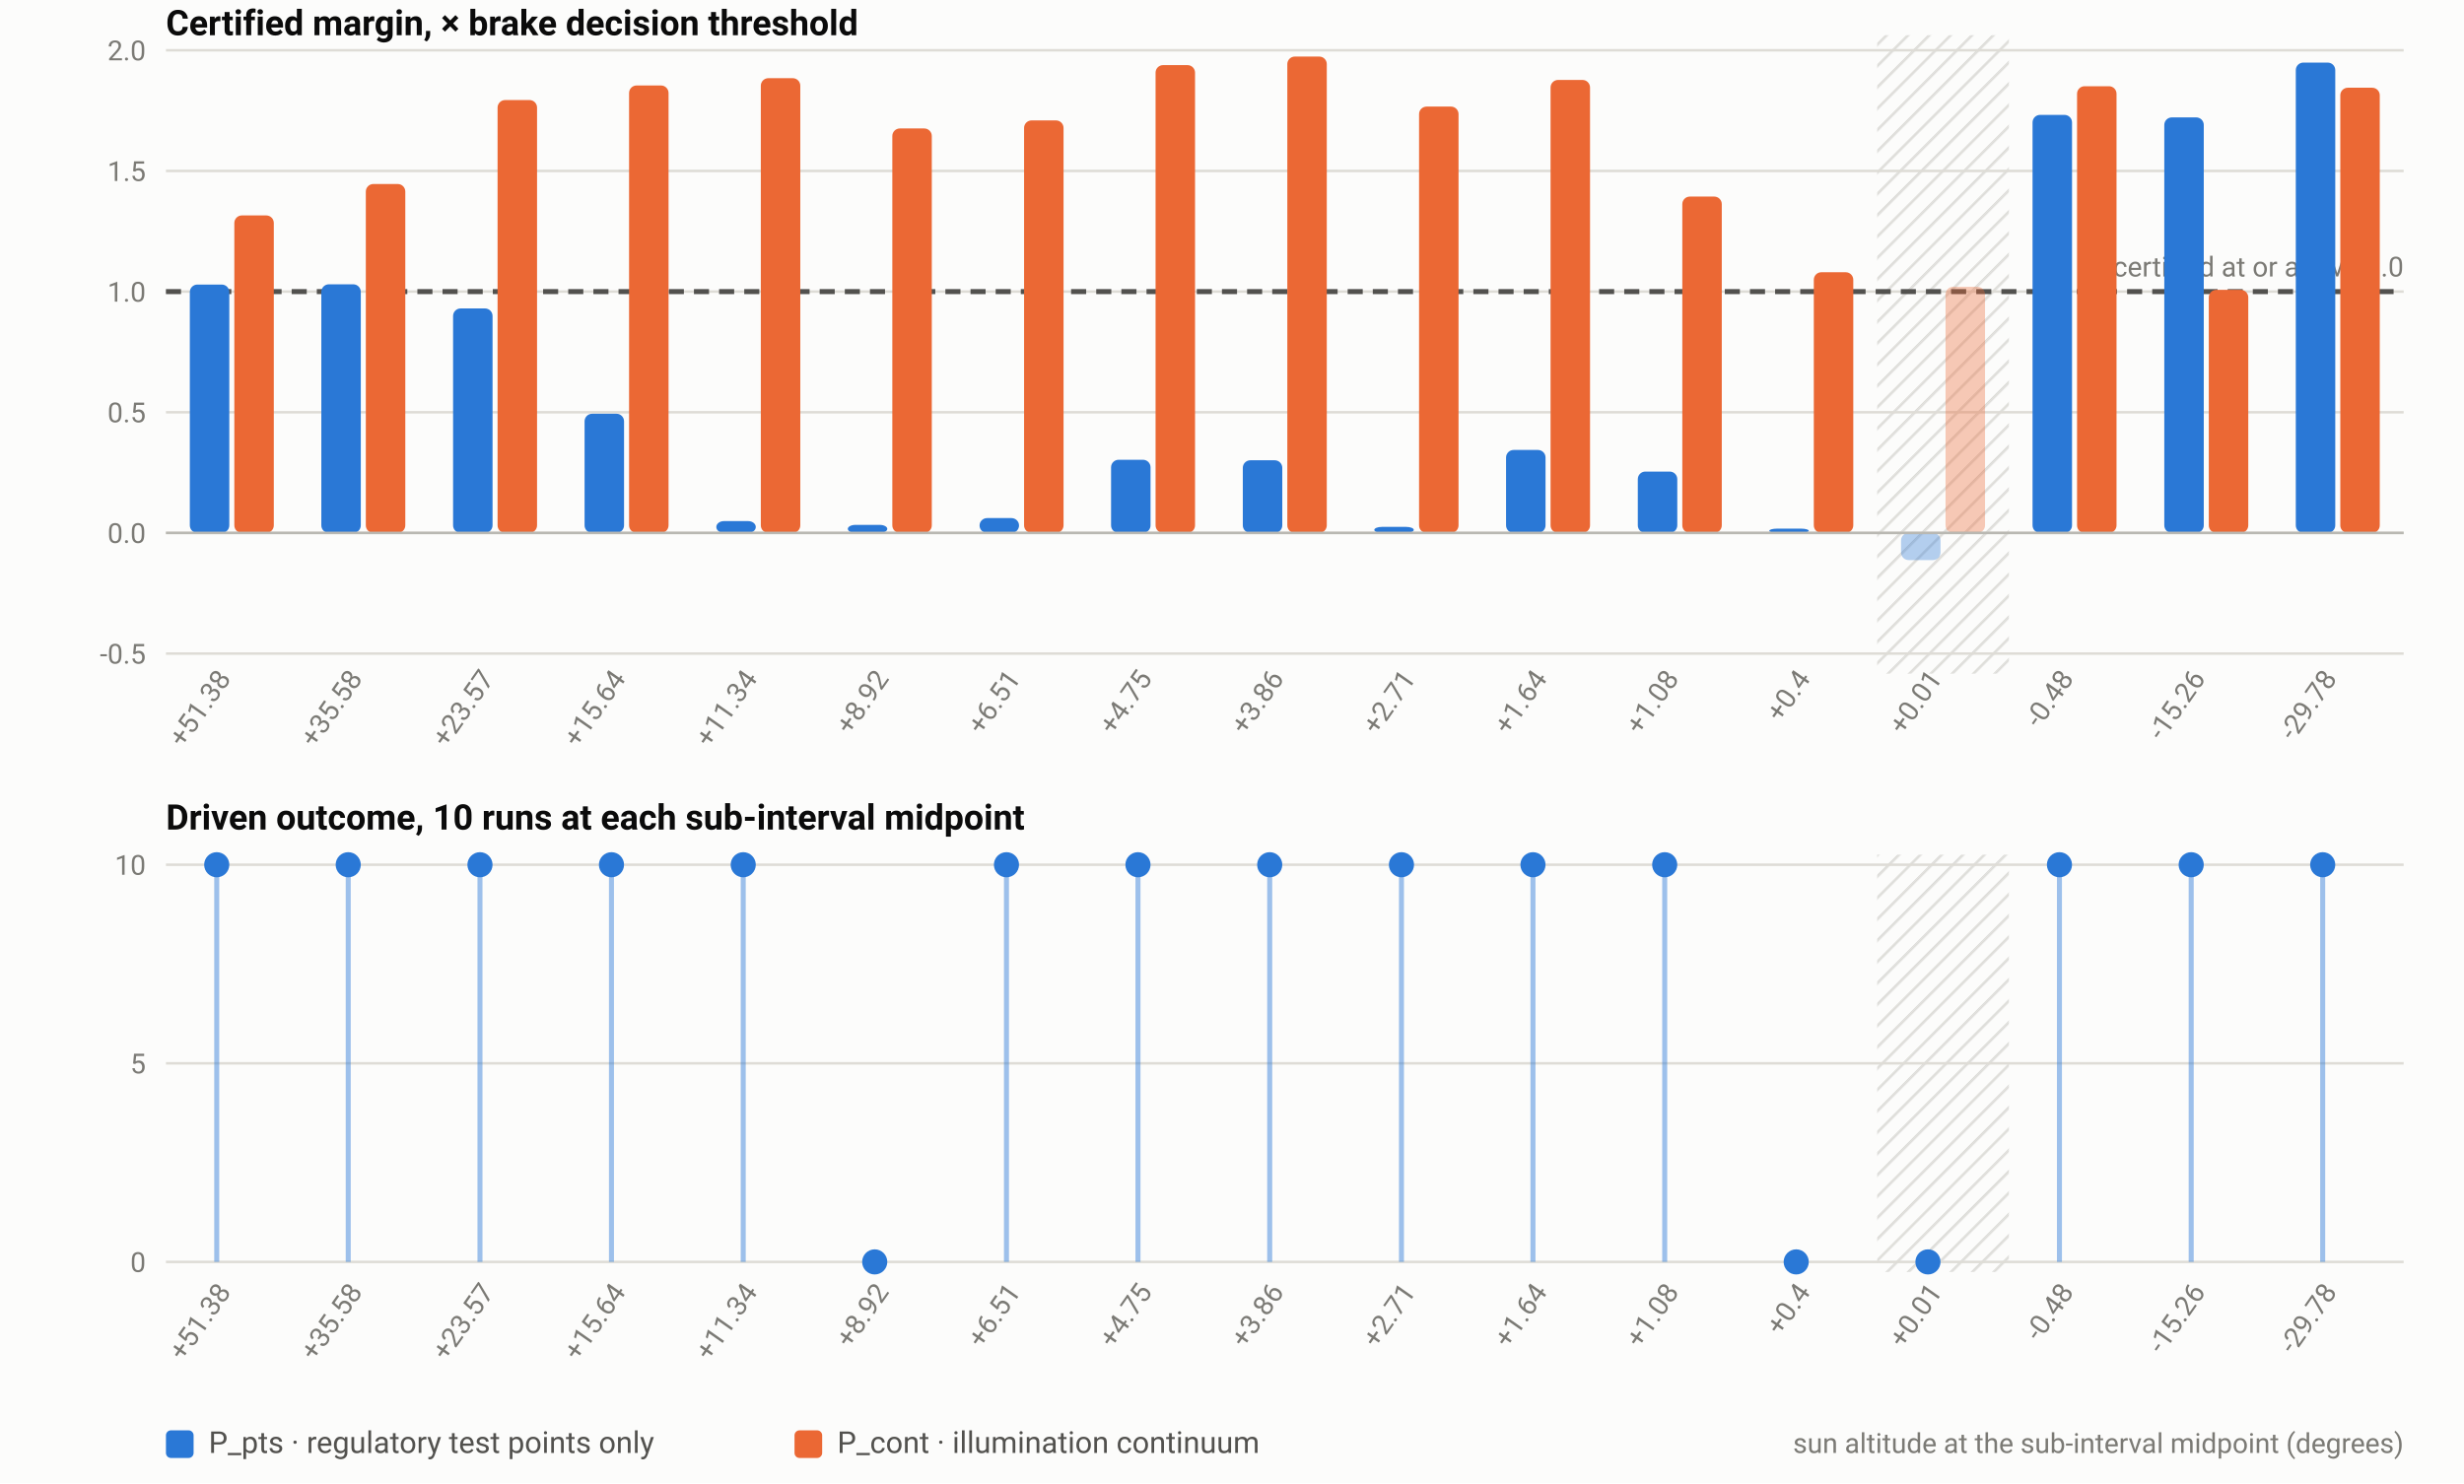
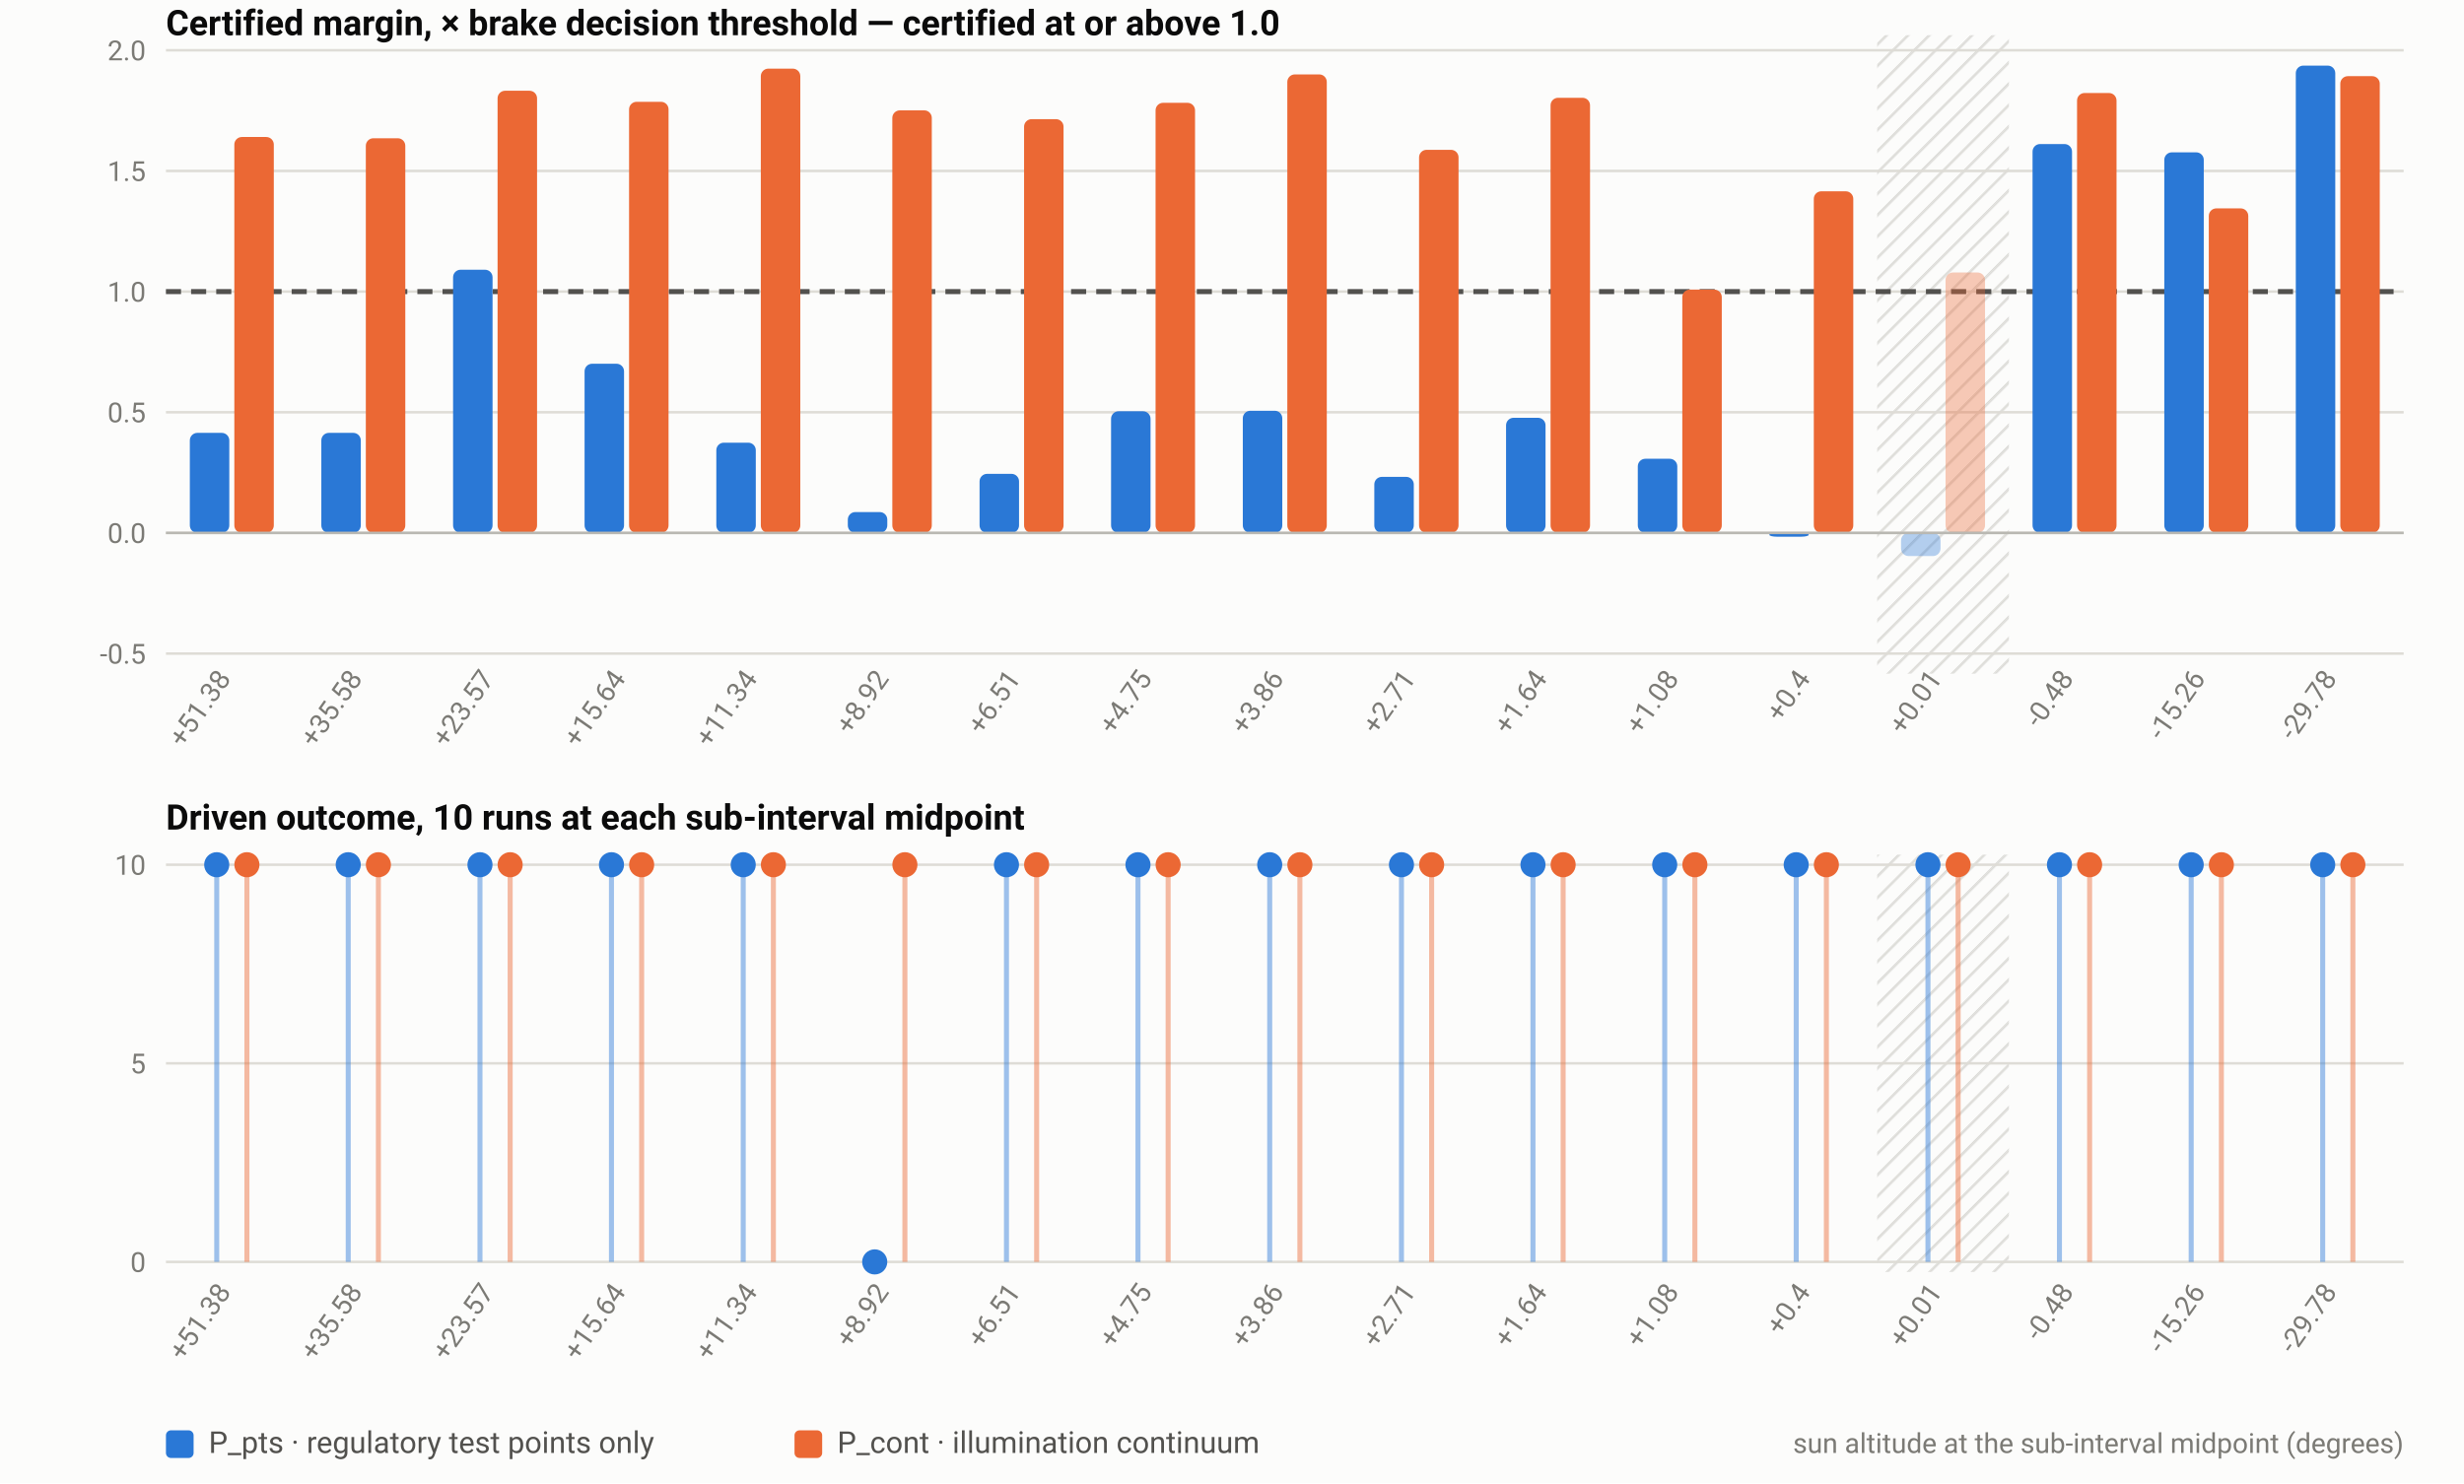
<svg xmlns="http://www.w3.org/2000/svg" viewBox="0 0 980 590" width="980" role="img" aria-label="Certified margin and driven outcome by sub-interval">
  <style>text{font:12px system-ui,-apple-system,"Segoe UI",Roboto,sans-serif;fill:#52514e}.t{font-size:14px;font-weight:600;fill:#0b0b0b}.s{font-size:11px;fill:#7b7a75}.v{font-size:11px;font-weight:600;fill:#0b0b0b}</style>
  <defs>
    <pattern id="unc" width="6" height="6" patternUnits="userSpaceOnUse" patternTransform="rotate(45)">
      <line x1="0" y1="0" x2="0" y2="6" stroke="#b9b8b2" stroke-width="2" />
    </pattern>
  </defs>
  <rect class="bg" width="980" height="590" fill="#fcfcfb" />
  <rect x="746.6" y="14" width="52.4" height="254.0" fill="url(#unc)" opacity="0.5" />
  <rect x="746.6" y="340.0" width="52.4" height="166.0" fill="url(#unc)" opacity="0.5" />
-   <text class="t" x="66" y="14">Certified margin, × brake decision threshold</text>
+   <text class="t" x="66" y="14">Certified margin, × brake decision threshold — certified at or above 1.0</text>
  <line class="gr" x1="66" x2="956" y1="260.0" y2="260.0" stroke="#dedcd6" stroke-width="1" />
  <text class="s" x="58" y="264.0" text-anchor="end">-0.5</text>
  <line class="gr" x1="66" x2="956" y1="212.0" y2="212.0" stroke="#dedcd6" stroke-width="1" />
  <text class="s" x="58" y="216.0" text-anchor="end">0.0</text>
  <line class="gr" x1="66" x2="956" y1="164.0" y2="164.0" stroke="#dedcd6" stroke-width="1" />
  <text class="s" x="58" y="168.0" text-anchor="end">0.5</text>
  <line class="gr" x1="66" x2="956" y1="116.0" y2="116.0" stroke="#dedcd6" stroke-width="1" />
  <text class="s" x="58" y="120.0" text-anchor="end">1.0</text>
  <line class="gr" x1="66" x2="956" y1="68.0" y2="68.0" stroke="#dedcd6" stroke-width="1" />
  <text class="s" x="58" y="72.0" text-anchor="end">1.5</text>
  <line class="gr" x1="66" x2="956" y1="20.0" y2="20.0" stroke="#dedcd6" stroke-width="1" />
  <text class="s" x="58" y="24.0" text-anchor="end">2.0</text>
  <line x1="66" x2="956" y1="116.0" y2="116.0" stroke="#52514e" stroke-width="2" stroke-dasharray="6 4" />
-   <text class="s" x="956" y="110.0" text-anchor="end">certified at or above 1.0</text>
-   <rect x="75.5" y="113.2" width="15.7" height="98.8" rx="3" fill="#2a78d6" opacity="1" />
-   <rect x="93.2" y="85.7" width="15.7" height="126.3" rx="3" fill="#eb6834" opacity="1" />
+   <rect x="75.5" y="172.2" width="15.7" height="39.8" rx="3" fill="#2a78d6" opacity="1" />
+   <rect x="93.2" y="54.5" width="15.7" height="157.5" rx="3" fill="#eb6834" opacity="1" />
  <text class="s" x="92.2" y="270.0" text-anchor="end" transform="rotate(-55 92.2 270.0)">+51.38</text>
-   <rect x="127.8" y="113.1" width="15.7" height="98.9" rx="3" fill="#2a78d6" opacity="1" />
-   <rect x="145.5" y="73.2" width="15.7" height="138.8" rx="3" fill="#eb6834" opacity="1" />
+   <rect x="127.8" y="172.2" width="15.7" height="39.8" rx="3" fill="#2a78d6" opacity="1" />
+   <rect x="145.5" y="55.0" width="15.7" height="157.0" rx="3" fill="#eb6834" opacity="1" />
  <text class="s" x="144.5" y="270.0" text-anchor="end" transform="rotate(-55 144.5 270.0)">+35.58</text>
-   <rect x="180.2" y="122.7" width="15.7" height="89.3" rx="3" fill="#2a78d6" opacity="1" />
-   <rect x="197.9" y="39.8" width="15.7" height="172.2" rx="3" fill="#eb6834" opacity="1" />
+   <rect x="180.2" y="107.3" width="15.7" height="104.7" rx="3" fill="#2a78d6" opacity="1" />
+   <rect x="197.9" y="36.1" width="15.7" height="175.9" rx="3" fill="#eb6834" opacity="1" />
  <text class="s" x="196.9" y="270.0" text-anchor="end" transform="rotate(-55 196.9 270.0)">+23.57</text>
-   <rect x="232.5" y="164.6" width="15.7" height="47.4" rx="3" fill="#2a78d6" opacity="1" />
-   <rect x="250.2" y="34.0" width="15.7" height="178.0" rx="3" fill="#eb6834" opacity="1" />
+   <rect x="232.5" y="144.7" width="15.7" height="67.3" rx="3" fill="#2a78d6" opacity="1" />
+   <rect x="250.2" y="40.5" width="15.7" height="171.5" rx="3" fill="#eb6834" opacity="1" />
  <text class="s" x="249.2" y="270.0" text-anchor="end" transform="rotate(-55 249.2 270.0)">+15.64</text>
-   <rect x="284.9" y="207.3" width="15.7" height="4.7" rx="3" fill="#2a78d6" opacity="1" />
-   <rect x="302.6" y="31.1" width="15.7" height="180.9" rx="3" fill="#eb6834" opacity="1" />
+   <rect x="284.9" y="176.1" width="15.7" height="35.9" rx="3" fill="#2a78d6" opacity="1" />
+   <rect x="302.6" y="27.3" width="15.7" height="184.7" rx="3" fill="#eb6834" opacity="1" />
  <text class="s" x="301.6" y="270.0" text-anchor="end" transform="rotate(-55 301.6 270.0)">+11.34</text>
-   <rect x="337.2" y="208.8" width="15.7" height="3.2" rx="3" fill="#2a78d6" opacity="1" />
-   <rect x="354.9" y="51.1" width="15.7" height="160.9" rx="3" fill="#eb6834" opacity="1" />
+   <rect x="337.2" y="203.7" width="15.7" height="8.3" rx="3" fill="#2a78d6" opacity="1" />
+   <rect x="354.9" y="43.9" width="15.7" height="168.1" rx="3" fill="#eb6834" opacity="1" />
  <text class="s" x="353.9" y="270.0" text-anchor="end" transform="rotate(-55 353.9 270.0)">+8.92</text>
-   <rect x="389.6" y="206.1" width="15.7" height="5.9" rx="3" fill="#2a78d6" opacity="1" />
-   <rect x="407.3" y="47.9" width="15.7" height="164.1" rx="3" fill="#eb6834" opacity="1" />
+   <rect x="389.6" y="188.5" width="15.7" height="23.5" rx="3" fill="#2a78d6" opacity="1" />
+   <rect x="407.3" y="47.4" width="15.7" height="164.6" rx="3" fill="#eb6834" opacity="1" />
  <text class="s" x="406.3" y="270.0" text-anchor="end" transform="rotate(-55 406.3 270.0)">+6.51</text>
-   <rect x="441.9" y="182.9" width="15.7" height="29.1" rx="3" fill="#2a78d6" opacity="1" />
-   <rect x="459.6" y="25.9" width="15.7" height="186.1" rx="3" fill="#eb6834" opacity="1" />
+   <rect x="441.9" y="163.6" width="15.7" height="48.4" rx="3" fill="#2a78d6" opacity="1" />
+   <rect x="459.6" y="40.9" width="15.7" height="171.1" rx="3" fill="#eb6834" opacity="1" />
  <text class="s" x="458.6" y="270.0" text-anchor="end" transform="rotate(-55 458.6 270.0)">+4.75</text>
-   <rect x="494.3" y="183.1" width="15.7" height="28.9" rx="3" fill="#2a78d6" opacity="1" />
-   <rect x="512.0" y="22.5" width="15.7" height="189.5" rx="3" fill="#eb6834" opacity="1" />
+   <rect x="494.3" y="163.4" width="15.7" height="48.6" rx="3" fill="#2a78d6" opacity="1" />
+   <rect x="512.0" y="29.6" width="15.7" height="182.4" rx="3" fill="#eb6834" opacity="1" />
  <text class="s" x="511.0" y="270.0" text-anchor="end" transform="rotate(-55 511.0 270.0)">+3.86</text>
-   <rect x="546.6" y="209.6" width="15.7" height="2.4" rx="3" fill="#2a78d6" opacity="1" />
-   <rect x="564.4" y="42.4" width="15.7" height="169.6" rx="3" fill="#eb6834" opacity="1" />
+   <rect x="546.6" y="189.7" width="15.7" height="22.3" rx="3" fill="#2a78d6" opacity="1" />
+   <rect x="564.4" y="59.6" width="15.7" height="152.4" rx="3" fill="#eb6834" opacity="1" />
  <text class="s" x="563.4" y="270.0" text-anchor="end" transform="rotate(-55 563.4 270.0)">+2.71</text>
-   <rect x="599.0" y="179.0" width="15.7" height="33.0" rx="3" fill="#2a78d6" opacity="1" />
-   <rect x="616.7" y="31.8" width="15.7" height="180.2" rx="3" fill="#eb6834" opacity="1" />
+   <rect x="599.0" y="166.2" width="15.7" height="45.8" rx="3" fill="#2a78d6" opacity="1" />
+   <rect x="616.7" y="38.9" width="15.7" height="173.1" rx="3" fill="#eb6834" opacity="1" />
  <text class="s" x="615.7" y="270.0" text-anchor="end" transform="rotate(-55 615.7 270.0)">+1.64</text>
-   <rect x="651.4" y="187.6" width="15.7" height="24.4" rx="3" fill="#2a78d6" opacity="1" />
-   <rect x="669.1" y="78.2" width="15.7" height="133.8" rx="3" fill="#eb6834" opacity="1" />
+   <rect x="651.4" y="182.5" width="15.7" height="29.5" rx="3" fill="#2a78d6" opacity="1" />
+   <rect x="669.1" y="115.2" width="15.7" height="96.8" rx="3" fill="#eb6834" opacity="1" />
  <text class="s" x="668.1" y="270.0" text-anchor="end" transform="rotate(-55 668.1 270.0)">+1.08</text>
-   <rect x="703.7" y="210.3" width="15.7" height="1.7" rx="3" fill="#2a78d6" opacity="1" />
-   <rect x="721.4" y="108.3" width="15.7" height="103.7" rx="3" fill="#eb6834" opacity="1" />
+   <rect x="703.7" y="212.0" width="15.7" height="1.5" rx="3" fill="#2a78d6" opacity="1" />
+   <rect x="721.4" y="76.1" width="15.7" height="135.9" rx="3" fill="#eb6834" opacity="1" />
  <text class="s" x="720.4" y="270.0" text-anchor="end" transform="rotate(-55 720.4 270.0)">+0.4</text>
-   <rect x="756.1" y="212.0" width="15.7" height="10.8" rx="3" fill="#2a78d6" opacity="0.35" />
-   <rect x="773.8" y="114.1" width="15.7" height="97.9" rx="3" fill="#eb6834" opacity="0.35" />
+   <rect x="756.1" y="212.0" width="15.7" height="9.2" rx="3" fill="#2a78d6" opacity="0.35" />
+   <rect x="773.8" y="108.4" width="15.7" height="103.6" rx="3" fill="#eb6834" opacity="0.35" />
  <text class="s" x="772.8" y="270.0" text-anchor="end" transform="rotate(-55 772.8 270.0)">+0.01</text>
-   <rect x="808.4" y="45.7" width="15.7" height="166.3" rx="3" fill="#2a78d6" opacity="1" />
-   <rect x="826.1" y="34.3" width="15.7" height="177.7" rx="3" fill="#eb6834" opacity="1" />
+   <rect x="808.4" y="57.3" width="15.7" height="154.7" rx="3" fill="#2a78d6" opacity="1" />
+   <rect x="826.1" y="37.0" width="15.7" height="175.0" rx="3" fill="#eb6834" opacity="1" />
  <text class="s" x="825.1" y="270.0" text-anchor="end" transform="rotate(-55 825.1 270.0)">-0.48</text>
-   <rect x="860.8" y="46.7" width="15.7" height="165.3" rx="3" fill="#2a78d6" opacity="1" />
-   <rect x="878.5" y="115.3" width="15.7" height="96.7" rx="3" fill="#eb6834" opacity="1" />
+   <rect x="860.8" y="60.6" width="15.7" height="151.4" rx="3" fill="#2a78d6" opacity="1" />
+   <rect x="878.5" y="82.9" width="15.7" height="129.1" rx="3" fill="#eb6834" opacity="1" />
  <text class="s" x="877.5" y="270.0" text-anchor="end" transform="rotate(-55 877.5 270.0)">-15.26</text>
-   <rect x="913.1" y="24.9" width="15.7" height="187.1" rx="3" fill="#2a78d6" opacity="1" />
-   <rect x="930.8" y="34.9" width="15.7" height="177.1" rx="3" fill="#eb6834" opacity="1" />
+   <rect x="913.1" y="26.1" width="15.7" height="185.9" rx="3" fill="#2a78d6" opacity="1" />
+   <rect x="930.8" y="30.3" width="15.7" height="181.7" rx="3" fill="#eb6834" opacity="1" />
  <text class="s" x="929.8" y="270.0" text-anchor="end" transform="rotate(-55 929.8 270.0)">-29.78</text>
  <line class="gr" x1="66" x2="956" y1="212.0" y2="212.0" stroke="#b9b8b2" stroke-width="1" />
  <text class="t" x="66" y="330.0">Driven outcome, 10 runs at each sub-interval midpoint</text>
  <line class="gr" x1="66" x2="956" y1="502.0" y2="502.0" stroke="#dedcd6" stroke-width="1" />
  <text class="s" x="58" y="506.0" text-anchor="end">0</text>
  <line class="gr" x1="66" x2="956" y1="423.0" y2="423.0" stroke="#dedcd6" stroke-width="1" />
  <text class="s" x="58" y="427.0" text-anchor="end">5</text>
  <line class="gr" x1="66" x2="956" y1="344.0" y2="344.0" stroke="#dedcd6" stroke-width="1" />
  <text class="s" x="58" y="348.0" text-anchor="end">10</text>
  <line x1="86.2" x2="86.2" y1="502.0" y2="344.0" stroke="#2a78d6" stroke-width="2" opacity="0.45" />
  <circle cx="86.2" cy="344.0" r="5" fill="#2a78d6" />
+   <line x1="98.2" x2="98.2" y1="502.0" y2="344.0" stroke="#eb6834" stroke-width="2" opacity="0.45" />
+   <circle cx="98.2" cy="344.0" r="5" fill="#eb6834" />
  <text class="s" x="92.2" y="514.0" text-anchor="end" transform="rotate(-55 92.2 514.0)">+51.38</text>
  <line x1="138.5" x2="138.5" y1="502.0" y2="344.0" stroke="#2a78d6" stroke-width="2" opacity="0.45" />
  <circle cx="138.5" cy="344.0" r="5" fill="#2a78d6" />
+   <line x1="150.5" x2="150.5" y1="502.0" y2="344.0" stroke="#eb6834" stroke-width="2" opacity="0.45" />
+   <circle cx="150.5" cy="344.0" r="5" fill="#eb6834" />
  <text class="s" x="144.5" y="514.0" text-anchor="end" transform="rotate(-55 144.5 514.0)">+35.58</text>
  <line x1="190.9" x2="190.9" y1="502.0" y2="344.0" stroke="#2a78d6" stroke-width="2" opacity="0.45" />
  <circle cx="190.9" cy="344.0" r="5" fill="#2a78d6" />
+   <line x1="202.9" x2="202.9" y1="502.0" y2="344.0" stroke="#eb6834" stroke-width="2" opacity="0.45" />
+   <circle cx="202.9" cy="344.0" r="5" fill="#eb6834" />
  <text class="s" x="196.9" y="514.0" text-anchor="end" transform="rotate(-55 196.9 514.0)">+23.57</text>
  <line x1="243.2" x2="243.2" y1="502.0" y2="344.0" stroke="#2a78d6" stroke-width="2" opacity="0.45" />
  <circle cx="243.2" cy="344.0" r="5" fill="#2a78d6" />
+   <line x1="255.2" x2="255.2" y1="502.0" y2="344.0" stroke="#eb6834" stroke-width="2" opacity="0.45" />
+   <circle cx="255.2" cy="344.0" r="5" fill="#eb6834" />
  <text class="s" x="249.2" y="514.0" text-anchor="end" transform="rotate(-55 249.2 514.0)">+15.64</text>
  <line x1="295.6" x2="295.6" y1="502.0" y2="344.0" stroke="#2a78d6" stroke-width="2" opacity="0.45" />
  <circle cx="295.6" cy="344.0" r="5" fill="#2a78d6" />
+   <line x1="307.6" x2="307.6" y1="502.0" y2="344.0" stroke="#eb6834" stroke-width="2" opacity="0.45" />
+   <circle cx="307.6" cy="344.0" r="5" fill="#eb6834" />
  <text class="s" x="301.6" y="514.0" text-anchor="end" transform="rotate(-55 301.6 514.0)">+11.34</text>
  <line x1="347.9" x2="347.9" y1="502.0" y2="502.0" stroke="#2a78d6" stroke-width="2" opacity="0.45" />
  <circle cx="347.9" cy="502.0" r="5" fill="#2a78d6" />
+   <line x1="359.9" x2="359.9" y1="502.0" y2="344.0" stroke="#eb6834" stroke-width="2" opacity="0.45" />
+   <circle cx="359.9" cy="344.0" r="5" fill="#eb6834" />
  <text class="s" x="353.9" y="514.0" text-anchor="end" transform="rotate(-55 353.9 514.0)">+8.92</text>
  <line x1="400.3" x2="400.3" y1="502.0" y2="344.0" stroke="#2a78d6" stroke-width="2" opacity="0.45" />
  <circle cx="400.3" cy="344.0" r="5" fill="#2a78d6" />
+   <line x1="412.3" x2="412.3" y1="502.0" y2="344.0" stroke="#eb6834" stroke-width="2" opacity="0.45" />
+   <circle cx="412.3" cy="344.0" r="5" fill="#eb6834" />
  <text class="s" x="406.3" y="514.0" text-anchor="end" transform="rotate(-55 406.3 514.0)">+6.51</text>
  <line x1="452.6" x2="452.6" y1="502.0" y2="344.0" stroke="#2a78d6" stroke-width="2" opacity="0.45" />
  <circle cx="452.6" cy="344.0" r="5" fill="#2a78d6" />
+   <line x1="464.6" x2="464.6" y1="502.0" y2="344.0" stroke="#eb6834" stroke-width="2" opacity="0.45" />
+   <circle cx="464.6" cy="344.0" r="5" fill="#eb6834" />
  <text class="s" x="458.6" y="514.0" text-anchor="end" transform="rotate(-55 458.6 514.0)">+4.75</text>
  <line x1="505.0" x2="505.0" y1="502.0" y2="344.0" stroke="#2a78d6" stroke-width="2" opacity="0.45" />
  <circle cx="505.0" cy="344.0" r="5" fill="#2a78d6" />
+   <line x1="517.0" x2="517.0" y1="502.0" y2="344.0" stroke="#eb6834" stroke-width="2" opacity="0.45" />
+   <circle cx="517.0" cy="344.0" r="5" fill="#eb6834" />
  <text class="s" x="511.0" y="514.0" text-anchor="end" transform="rotate(-55 511.0 514.0)">+3.86</text>
  <line x1="557.4" x2="557.4" y1="502.0" y2="344.0" stroke="#2a78d6" stroke-width="2" opacity="0.45" />
  <circle cx="557.4" cy="344.0" r="5" fill="#2a78d6" />
+   <line x1="569.4" x2="569.4" y1="502.0" y2="344.0" stroke="#eb6834" stroke-width="2" opacity="0.45" />
+   <circle cx="569.4" cy="344.0" r="5" fill="#eb6834" />
  <text class="s" x="563.4" y="514.0" text-anchor="end" transform="rotate(-55 563.4 514.0)">+2.71</text>
  <line x1="609.7" x2="609.7" y1="502.0" y2="344.0" stroke="#2a78d6" stroke-width="2" opacity="0.45" />
  <circle cx="609.7" cy="344.0" r="5" fill="#2a78d6" />
+   <line x1="621.7" x2="621.7" y1="502.0" y2="344.0" stroke="#eb6834" stroke-width="2" opacity="0.45" />
+   <circle cx="621.7" cy="344.0" r="5" fill="#eb6834" />
  <text class="s" x="615.7" y="514.0" text-anchor="end" transform="rotate(-55 615.7 514.0)">+1.64</text>
  <line x1="662.1" x2="662.1" y1="502.0" y2="344.0" stroke="#2a78d6" stroke-width="2" opacity="0.45" />
  <circle cx="662.1" cy="344.0" r="5" fill="#2a78d6" />
+   <line x1="674.1" x2="674.1" y1="502.0" y2="344.0" stroke="#eb6834" stroke-width="2" opacity="0.45" />
+   <circle cx="674.1" cy="344.0" r="5" fill="#eb6834" />
  <text class="s" x="668.1" y="514.0" text-anchor="end" transform="rotate(-55 668.1 514.0)">+1.08</text>
-   <line x1="714.4" x2="714.4" y1="502.0" y2="502.0" stroke="#2a78d6" stroke-width="2" opacity="0.45" />
-   <circle cx="714.4" cy="502.0" r="5" fill="#2a78d6" />
+   <line x1="714.4" x2="714.4" y1="502.0" y2="344.0" stroke="#2a78d6" stroke-width="2" opacity="0.45" />
+   <circle cx="714.4" cy="344.0" r="5" fill="#2a78d6" />
+   <line x1="726.4" x2="726.4" y1="502.0" y2="344.0" stroke="#eb6834" stroke-width="2" opacity="0.45" />
+   <circle cx="726.4" cy="344.0" r="5" fill="#eb6834" />
  <text class="s" x="720.4" y="514.0" text-anchor="end" transform="rotate(-55 720.4 514.0)">+0.4</text>
-   <line x1="766.8" x2="766.8" y1="502.0" y2="502.0" stroke="#2a78d6" stroke-width="2" opacity="0.45" />
-   <circle cx="766.8" cy="502.0" r="5" fill="#2a78d6" />
+   <line x1="766.8" x2="766.8" y1="502.0" y2="344.0" stroke="#2a78d6" stroke-width="2" opacity="0.45" />
+   <circle cx="766.8" cy="344.0" r="5" fill="#2a78d6" />
+   <line x1="778.8" x2="778.8" y1="502.0" y2="344.0" stroke="#eb6834" stroke-width="2" opacity="0.45" />
+   <circle cx="778.8" cy="344.0" r="5" fill="#eb6834" />
  <text class="s" x="772.8" y="514.0" text-anchor="end" transform="rotate(-55 772.8 514.0)">+0.01</text>
  <line x1="819.1" x2="819.1" y1="502.0" y2="344.0" stroke="#2a78d6" stroke-width="2" opacity="0.45" />
  <circle cx="819.1" cy="344.0" r="5" fill="#2a78d6" />
+   <line x1="831.1" x2="831.1" y1="502.0" y2="344.0" stroke="#eb6834" stroke-width="2" opacity="0.45" />
+   <circle cx="831.1" cy="344.0" r="5" fill="#eb6834" />
  <text class="s" x="825.1" y="514.0" text-anchor="end" transform="rotate(-55 825.1 514.0)">-0.48</text>
  <line x1="871.5" x2="871.5" y1="502.0" y2="344.0" stroke="#2a78d6" stroke-width="2" opacity="0.45" />
  <circle cx="871.5" cy="344.0" r="5" fill="#2a78d6" />
+   <line x1="883.5" x2="883.5" y1="502.0" y2="344.0" stroke="#eb6834" stroke-width="2" opacity="0.45" />
+   <circle cx="883.5" cy="344.0" r="5" fill="#eb6834" />
  <text class="s" x="877.5" y="514.0" text-anchor="end" transform="rotate(-55 877.5 514.0)">-15.26</text>
  <line x1="923.8" x2="923.8" y1="502.0" y2="344.0" stroke="#2a78d6" stroke-width="2" opacity="0.45" />
  <circle cx="923.8" cy="344.0" r="5" fill="#2a78d6" />
+   <line x1="935.8" x2="935.8" y1="502.0" y2="344.0" stroke="#eb6834" stroke-width="2" opacity="0.45" />
+   <circle cx="935.8" cy="344.0" r="5" fill="#eb6834" />
  <text class="s" x="929.8" y="514.0" text-anchor="end" transform="rotate(-55 929.8 514.0)">-29.78</text>
  <rect x="66" y="569" width="11" height="11" rx="2" fill="#2a78d6" />
  <text x="83" y="578">P_pts · regulatory test points only</text>
  <rect x="316" y="569" width="11" height="11" rx="2" fill="#eb6834" />
  <text x="333" y="578">P_cont · illumination continuum</text>
  <text class="s" x="956" y="578" text-anchor="end">sun altitude at the sub-interval midpoint (degrees)</text>
</svg>
